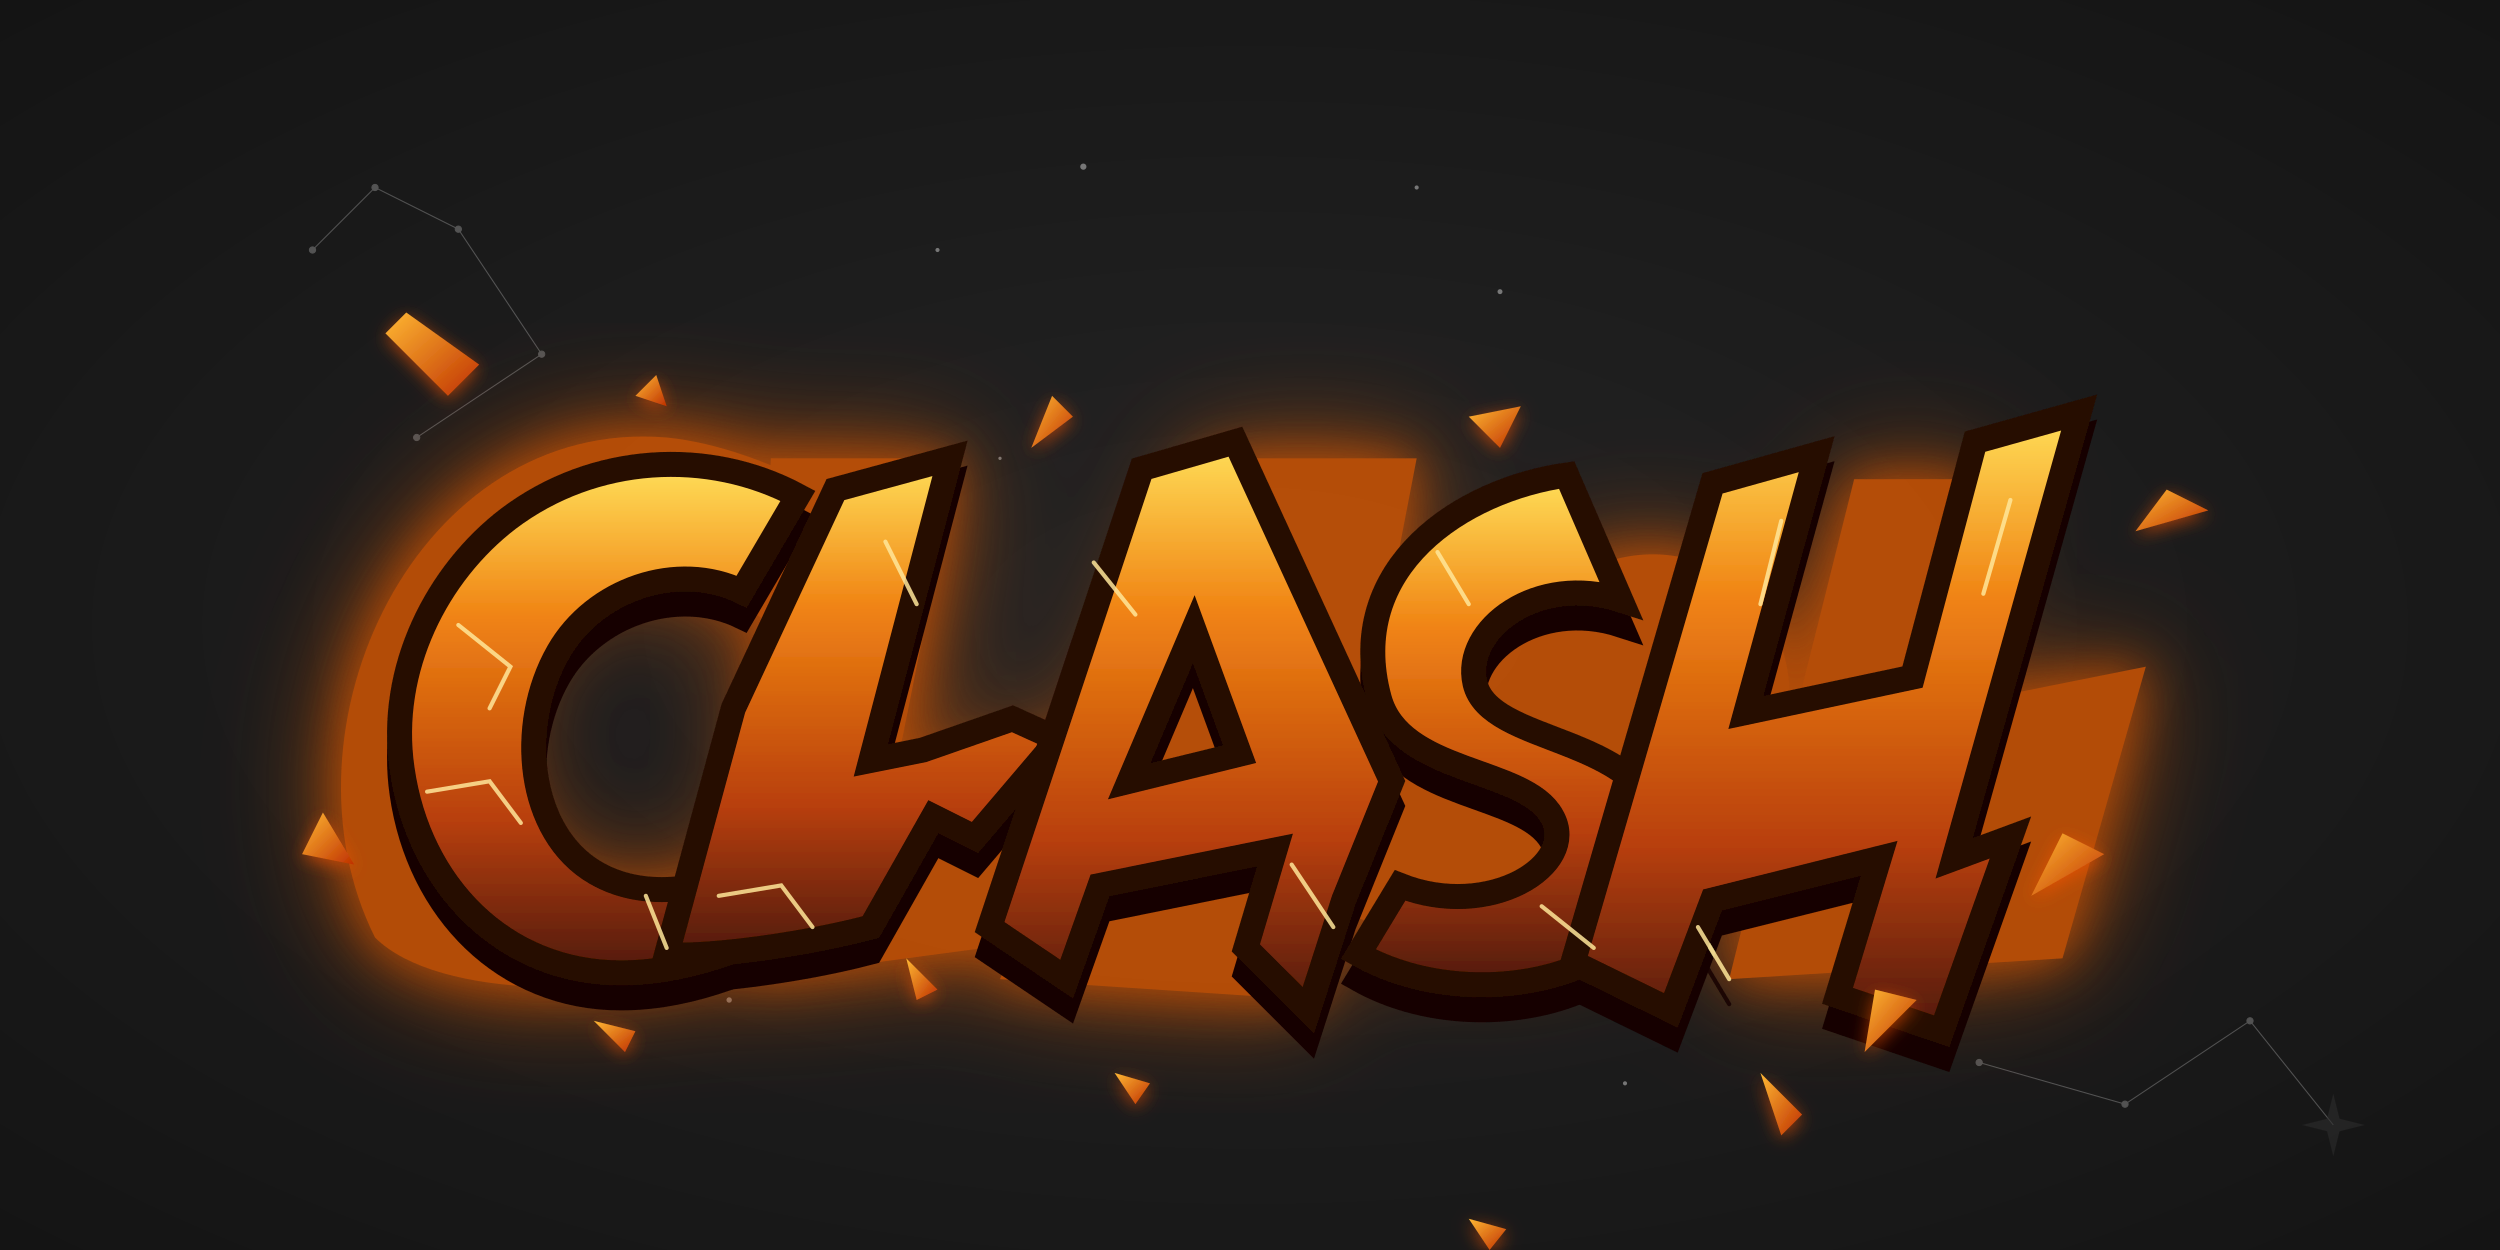
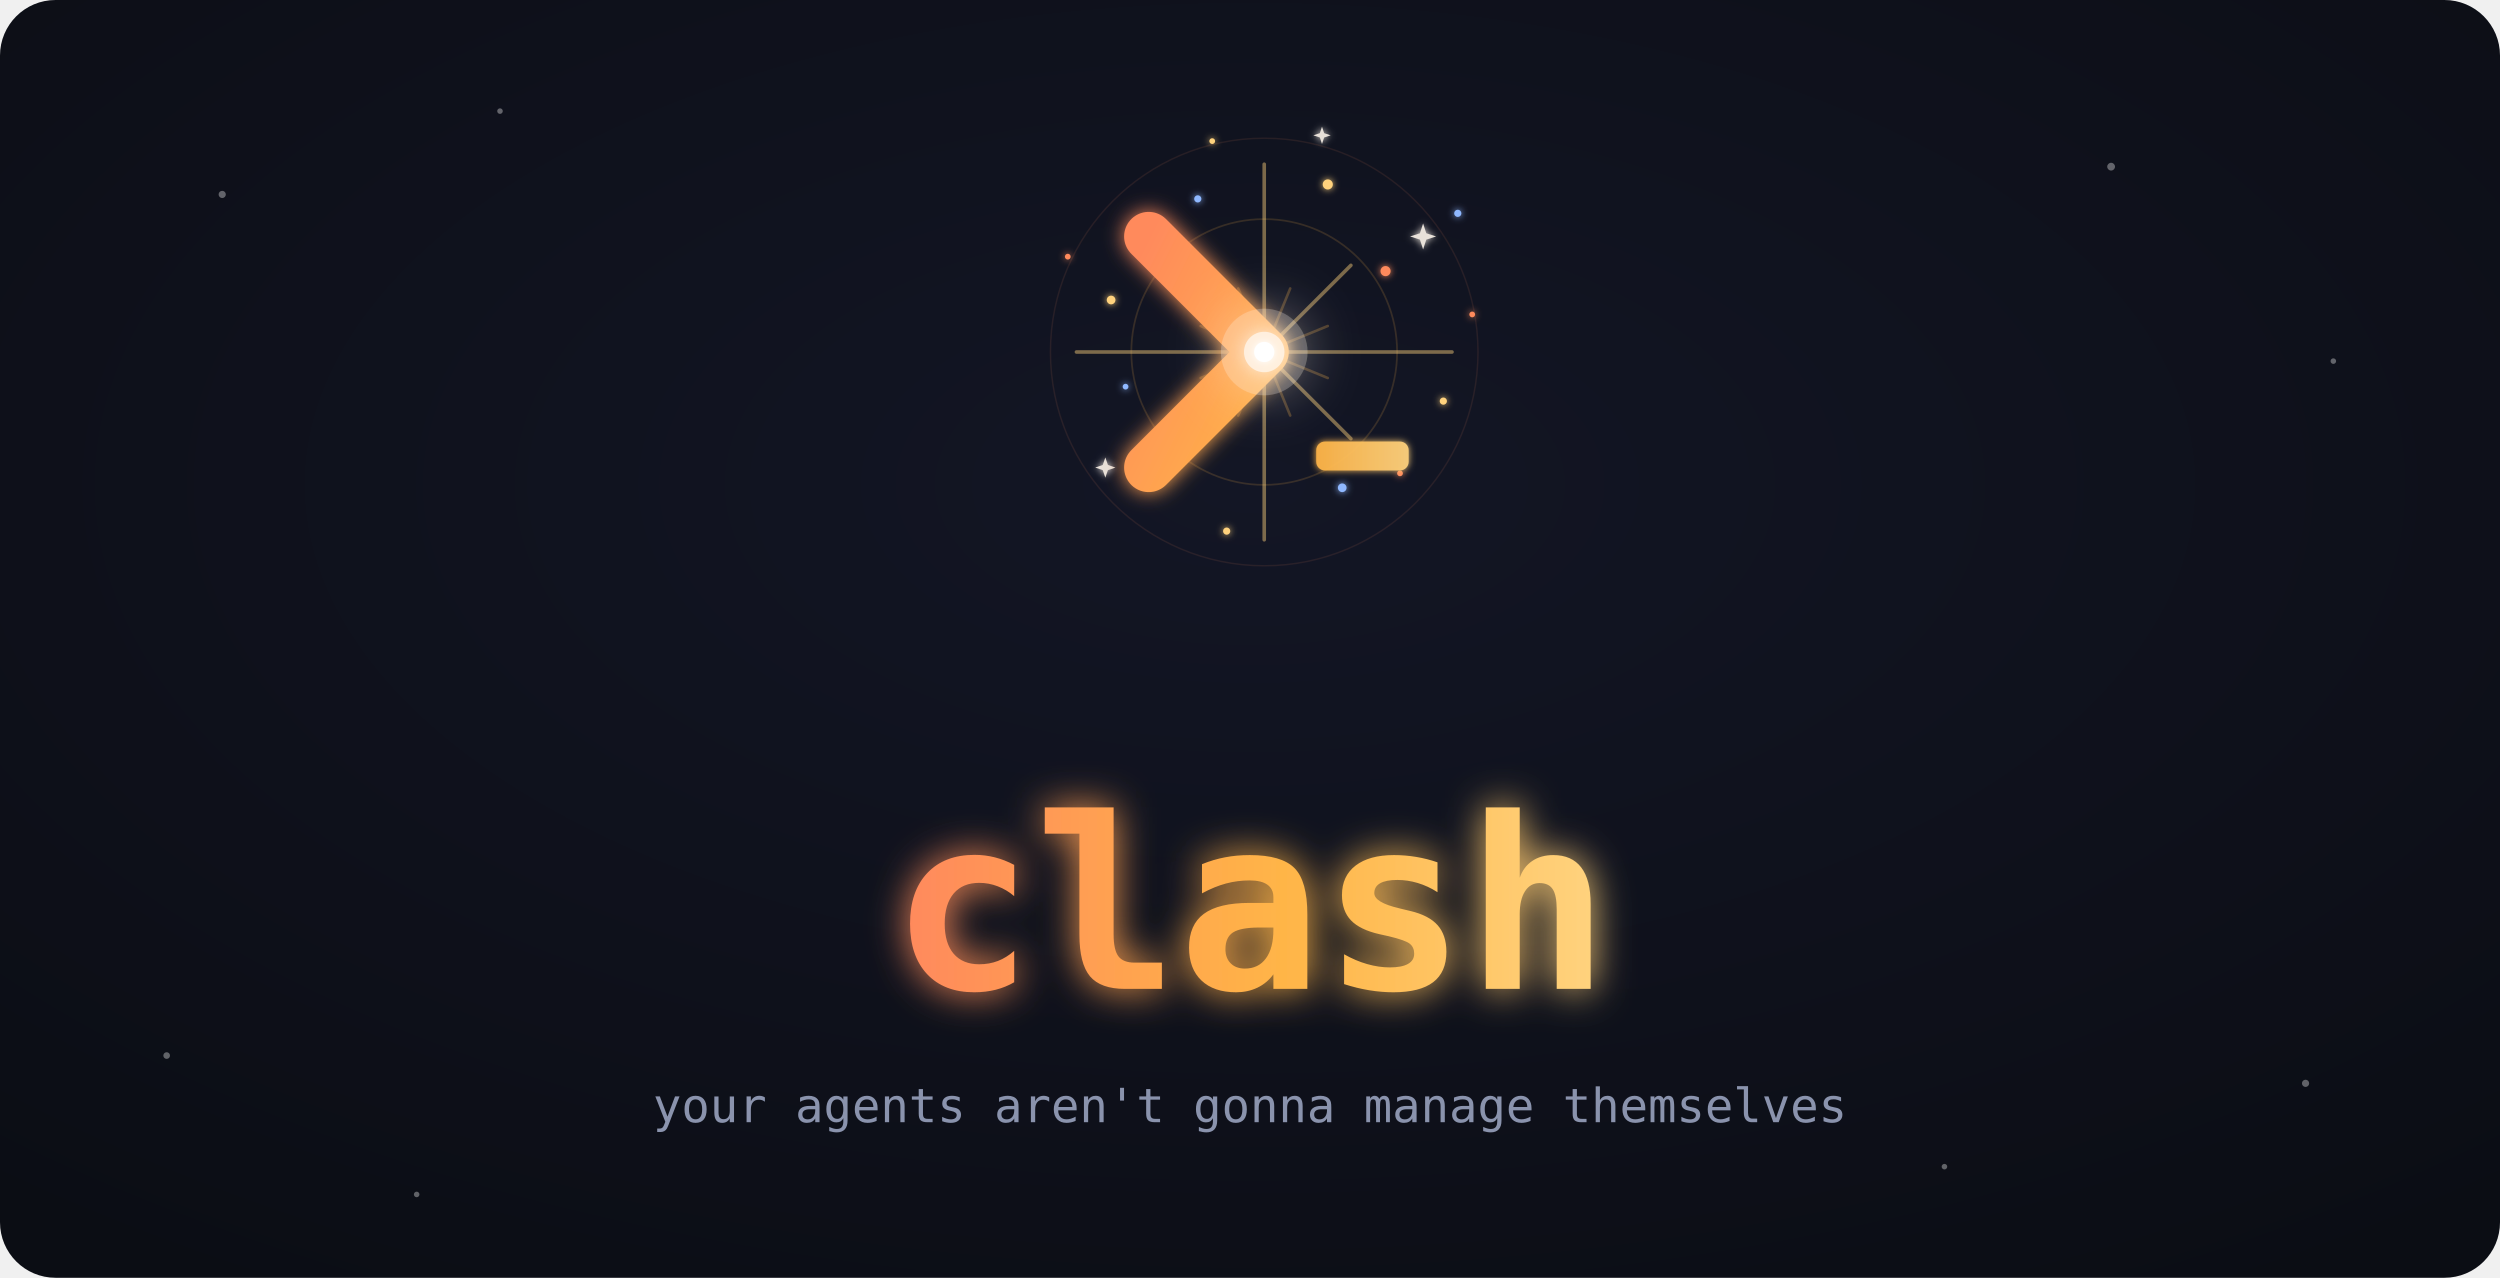
- <svg xmlns="http://www.w3.org/2000/svg" viewBox="0 0 1200 600" width="100%" height="100%">
+ <svg xmlns="http://www.w3.org/2000/svg" viewBox="0 0 900 460" fill="none">
  <defs>
-     <radialGradient id="bgGlow" cx="50%" cy="50%" r="70%">
-       <stop offset="0%" stop-color="#242424" />
-       <stop offset="100%" stop-color="#141414" />
+     <radialGradient id="bg" cx="50%" cy="38%" r="75%">
+       <stop offset="0%" stop-color="#131625" />
+       <stop offset="100%" stop-color="#0b0d14" />
    </radialGradient>
-     <filter id="fireGlow" x="-20%" y="-20%" width="140%" height="140%">
-       <feGaussianBlur stdDeviation="12" result="blur1" />
-       <feGaussianBlur stdDeviation="25" result="blur2" />
+     <linearGradient id="word" x1="0%" y1="0%" x2="100%" y2="0%">
+       <stop offset="0%" stop-color="#ff8a5c" />
+       <stop offset="55%" stop-color="#ffb547" />
+       <stop offset="100%" stop-color="#ffd27d" />
+     </linearGradient>
+     <linearGradient id="chev" x1="0%" y1="0%" x2="100%" y2="100%">
+       <stop offset="0%" stop-color="#ff8a5c" />
+       <stop offset="100%" stop-color="#ffb547" />
+     </linearGradient>
+     <linearGradient id="cursor" x1="0%" y1="0%" x2="100%" y2="0%">
+       <stop offset="0%" stop-color="#ffb547" />
+       <stop offset="100%" stop-color="#ffd27d" />
+     </linearGradient>
+     <filter id="glow-sm" x="-150%" y="-150%" width="400%" height="400%">
+       <feGaussianBlur stdDeviation="2.5" result="b" />
      <feMerge>
-         <feMergeNode in="blur2" />
-         <feMergeNode in="blur1" />
+         <feMergeNode in="b" />
        <feMergeNode in="SourceGraphic" />
      </feMerge>
    </filter>
-     <linearGradient id="lavaGrad" x1="0%" y1="100%" x2="0%" y2="0%">
-       <stop offset="0%" stop-color="#501a06" />
-       <stop offset="30%" stop-color="#b83f0d" />
-       <stop offset="70%" stop-color="#f08313" />
-       <stop offset="100%" stop-color="#ffdf59" />
-     </linearGradient>
-     <filter id="blockShadow" x="-10%" y="-10%" width="120%" height="120%">
-       <feDropShadow dx="0" dy="12" stdDeviation="0" flood-color="#120502" flood-opacity="1" />
+     <filter id="glow-md" x="-150%" y="-150%" width="400%" height="400%">
+       <feGaussianBlur stdDeviation="7" result="b" />
+       <feMerge>
+         <feMergeNode in="b" />
+         <feMergeNode in="SourceGraphic" />
+       </feMerge>
    </filter>
-     <linearGradient id="emberGrad" x1="0%" y1="0%" x2="100%" y2="100%">
-       <stop offset="0%" stop-color="#ffb834" />
-       <stop offset="100%" stop-color="#bf3100" />
-     </linearGradient>
+     <filter id="glow-lg" x="-200%" y="-200%" width="500%" height="500%">
+       <feGaussianBlur stdDeviation="18" result="b" />
+       <feMerge>
+         <feMergeNode in="b" />
+         <feMergeNode in="SourceGraphic" />
+       </feMerge>
+     </filter>
  </defs>
-   <rect width="1200" height="600" fill="url(#bgGlow)" />
-   <g opacity="0.25" stroke="#ffffff" stroke-width="0.5" fill="none">
-     <polyline points="150,120 180,90 220,110 260,170 200,210" />
-     <circle cx="150" cy="120" r="1.5" fill="#fff" />
-     <circle cx="180" cy="90" r="1.5" fill="#fff" />
-     <circle cx="220" cy="110" r="1.5" fill="#fff" />
-     <circle cx="260" cy="170" r="1.5" fill="#fff" />
-     <circle cx="200" cy="210" r="1.5" fill="#fff" />
-     <polyline points="950,510 1020,530 1080,490 1120,540" />
-     <circle cx="950" cy="510" r="1.5" fill="#fff" />
-     <circle cx="1020" cy="530" r="1.5" fill="#fff" />
-     <circle cx="1080" cy="490" r="1.5" fill="#fff" />
-     <path d="M1120,525 L1123,537 L1135,540 L1123,543 L1120,555 L1117,543 L1105,540 L1117,537 Z" fill="#6a6a6a" stroke="none" opacity="0.6" />
+   <rect width="900" height="460" rx="20" fill="url(#bg)" />
+   <g fill="#ffffff" opacity="0.35">
+     <circle cx="80" cy="70" r="1.3" />
+     <circle cx="180" cy="40" r="1" />
+     <circle cx="760" cy="60" r="1.4" />
+     <circle cx="840" cy="130" r="1" />
+     <circle cx="60" cy="380" r="1.2" />
+     <circle cx="830" cy="390" r="1.3" />
+     <circle cx="700" cy="420" r="1" />
+     <circle cx="150" cy="430" r="1" />
  </g>
-   <g fill="#ffffff" opacity="0.4">
-     <circle cx="450" cy="120" r="1" />
-     <circle cx="520" cy="80" r="1.5" />
-     <circle cx="480" cy="220" r="0.8" />
-     <circle cx="720" cy="140" r="1.2" />
-     <circle cx="680" cy="90" r="1" />
-     <circle cx="350" cy="480" r="1.3" />
-     <circle cx="780" cy="520" r="1" />
+   <g transform="translate(322, 4) scale(0.52)">
+     <circle cx="256" cy="236" r="148" stroke="#ff8a5c" stroke-width="1" opacity="0.10" />
+     <circle cx="256" cy="236" r="92" stroke="#ffb547" stroke-width="1.2" opacity="0.16" />
+     <g stroke="#ffd27d" stroke-width="2.5" stroke-linecap="round" opacity="0.45">
+       <line x1="256" y1="236" x2="386" y2="236" />
+       <line x1="256" y1="236" x2="316" y2="296" />
+       <line x1="256" y1="236" x2="256" y2="366" />
+       <line x1="256" y1="236" x2="196" y2="296" />
+       <line x1="256" y1="236" x2="126" y2="236" />
+       <line x1="256" y1="236" x2="196" y2="176" />
+       <line x1="256" y1="236" x2="256" y2="106" />
+       <line x1="256" y1="236" x2="316" y2="176" />
+     </g>
+     <g stroke="#ffb547" stroke-width="1.8" stroke-linecap="round" opacity="0.25">
+       <line x1="256" y1="236" x2="300" y2="254" />
+       <line x1="256" y1="236" x2="274" y2="280" />
+       <line x1="256" y1="236" x2="238" y2="280" />
+       <line x1="256" y1="236" x2="212" y2="254" />
+       <line x1="256" y1="236" x2="212" y2="218" />
+       <line x1="256" y1="236" x2="238" y2="192" />
+       <line x1="256" y1="236" x2="274" y2="192" />
+       <line x1="256" y1="236" x2="300" y2="218" />
+     </g>
+     <g filter="url(#glow-sm)">
+       <circle cx="340" cy="180" r="3.5" fill="#ff8a5c" />
+       <circle cx="380" cy="270" r="2.5" fill="#ffd27d" />
+       <circle cx="310" cy="330" r="3" fill="#8fb8ff" />
+       <circle cx="180" cy="300" r="2.5" fill="#ff8a5c" />
+       <circle cx="150" cy="200" r="3" fill="#ffd27d" />
+       <circle cx="210" cy="130" r="2.5" fill="#8fb8ff" />
+       <circle cx="300" cy="120" r="3.5" fill="#ffd27d" />
+       <circle cx="400" cy="210" r="2" fill="#ff8a5c" />
+       <circle cx="160" cy="260" r="2" fill="#8fb8ff" />
+       <circle cx="350" cy="320" r="2" fill="#ff8a5c" />
+       <circle cx="230" cy="360" r="2.5" fill="#ffd27d" />
+       <circle cx="120" cy="170" r="2" fill="#ff8a5c" />
+       <circle cx="390" cy="140" r="2.5" fill="#8fb8ff" />
+       <circle cx="220" cy="90" r="2" fill="#ffd27d" />
+     </g>
+     <g fill="#fff7ed" opacity="0.9" filter="url(#glow-sm)">
+       <path d="M366 147 L368.2 153.8 L375 156 L368.2 158.2 L366 165 L363.8 158.2 L357 156 L363.8 153.8 Z" />
+       <path d="M146 309 L147.8 314.2 L153 316 L147.8 317.8 L146 323 L144.2 317.8 L139 316 L144.2 314.2 Z" />
+       <path d="M296 80 L297.5 84.5 L302 86 L297.5 87.5 L296 92 L294.5 87.5 L290 86 L294.5 84.5 Z" />
+     </g>
+     <path d="M 176 156 L 256 236 L 176 316" stroke="url(#chev)" stroke-width="34" stroke-linecap="round" stroke-linejoin="round" filter="url(#glow-md)" />
+     <rect x="292" y="298" width="64" height="20" rx="6" fill="url(#cursor)" opacity="0.95" filter="url(#glow-sm)" />
+     <circle cx="256" cy="236" r="30" fill="#fff7ed" opacity="0.35" filter="url(#glow-lg)" />
+     <circle cx="256" cy="236" r="14" fill="#fff7ed" opacity="0.85" filter="url(#glow-md)" />
+     <circle cx="256" cy="236" r="7" fill="#ffffff" filter="url(#glow-sm)" />
  </g>
-   <g filter="url(#fireGlow)" opacity="0.75">
-     <path d="M 180,450 C 130,350 200,200 320,210 C 370,215 420,250 420,250 L 370,300 C 370,300 340,275 310,275 C 250,275 220,340 250,400 C 280,450 350,420 370,410 L 360,460 C 300,480 210,480 180,450 Z              M 370,220 L 460,220 L 430,370 L 530,360 L 510,450 L 360,470 Z              M 480,470 L 580,220 L 680,220 L 630,480 Z              M 650,440 C 630,360 700,290 770,270 C 830,250 880,310 850,370 C 820,430 730,470 650,440 Z              M 830,470 L 890,230 L 950,230 L 930,340 L 1030,320 L 990,460 Z" fill="#e65c00" />
-   </g>
-   <g filter="url(#blockShadow)">
-     <g stroke="#260c02" stroke-width="12" stroke-linejoin="miter" stroke-miterlimit="3" fill="url(#lavaGrad)">
-       <path d="M 383,238                 C 340,215 285,218 244,249                 C 210,275 186,321 193,369                 C 201,425 242,467 298,467                 C 334,467 369,451 391,437                 L 375,411                 C 345,426 312,434 286,419                 C 253,400 248,348 268,313                 C 285,283 325,269 356,284                 Z" />
-       <path d="M 401,235                 L 456,220                 L 418,365                 L 443,360                 L 486,345                 L 508,355                 L 468,402                 L 448,392                 L 418,445                 C 380,455 332,460 320,458                 L 352,340                 Z" />
-       <path d="M 548,225                 L 593,212                 L 668,375                 L 645,432                 L 628,485                 L 598,455                 L 612,408                 L 528,425                 L 512,470                 L 475,445                 Z                 M 542,375                 L 595,362                 L 573,302                 Z" />
-       <path d="M 752,228                 C 702,235 645,272 662,335                 C 672,372 732,368 745,392                 C 758,415 715,442 672,425                 L 652,458                 C 712,492 812,465 798,398                 C 788,352 715,358 708,328                 C 702,302 738,275 778,288                 Z" />
-       <path d="M 822,232                 L 872,218                 L 838,342                 L 918,325                 L 948,212                 L 998,198                 L 938,412                 L 965,402                 L 932,495                 L 882,478                 L 902,412                 L 822,432                 L 802,485                 L 755,462                 Z" />
-     </g>
-     <g stroke="#ffe699" stroke-width="2" fill="none" opacity="0.85" stroke-linecap="round">
-       <path d="M 220,300 L 245,320 L 235,340 M 205,380 L 235,375 L 250,395 M 320,455 L 310,430" />
-       <path d="M 425,260 L 440,290 M 345,430 L 375,425 L 390,445" />
-       <path d="M 525,270 L 545,295 M 620,415 L 640,445" />
-       <path d="M 690,265 L 705,290 M 740,435 L 765,455" />
-       <path d="M 855,250 L 845,290 M 965,240 L 952,285 M 815,445 L 830,470" />
-     </g>
-   </g>
-   <g fill="url(#emberGrad)" filter="drop-shadow(0px 2px 4px rgba(255,85,0,0.6))">
-     <polygon points="185,160 215,190 230,175 195,150" />
-     <polygon points="305,190 320,195 315,180" />
-     <polygon points="145,410 170,415 155,390" />
-     <polygon points="495,215 515,200 505,190" />
-     <polygon points="705,200 720,215 730,195" />
-     <polygon points="1025,255 1060,245 1040,235" />
-     <polygon points="975,430 1010,410 990,400" />
-     <polygon points="895,505 920,480 900,475" />
-     <polygon points="285,490 300,505 305,495" />
-     <polygon points="435,460 450,475 440,480" />
-     <polygon points="535,515 545,530 552,520" />
-     <polygon points="705,585 715,600 723,590" />
-     <polygon points="845,515 865,535 855,545" />
-   </g>
+   <text x="450" y="356" text-anchor="middle" font-family="ui-monospace, 'SF Mono', Menlo, monospace" font-size="86" font-weight="700" fill="url(#word)" filter="url(#glow-md)">clash</text>
+   <text x="450" y="404" text-anchor="middle" font-family="ui-monospace, 'SF Mono', Menlo, monospace" font-size="17" fill="#8a93ad">your agents aren't gonna manage themselves</text>
</svg>
